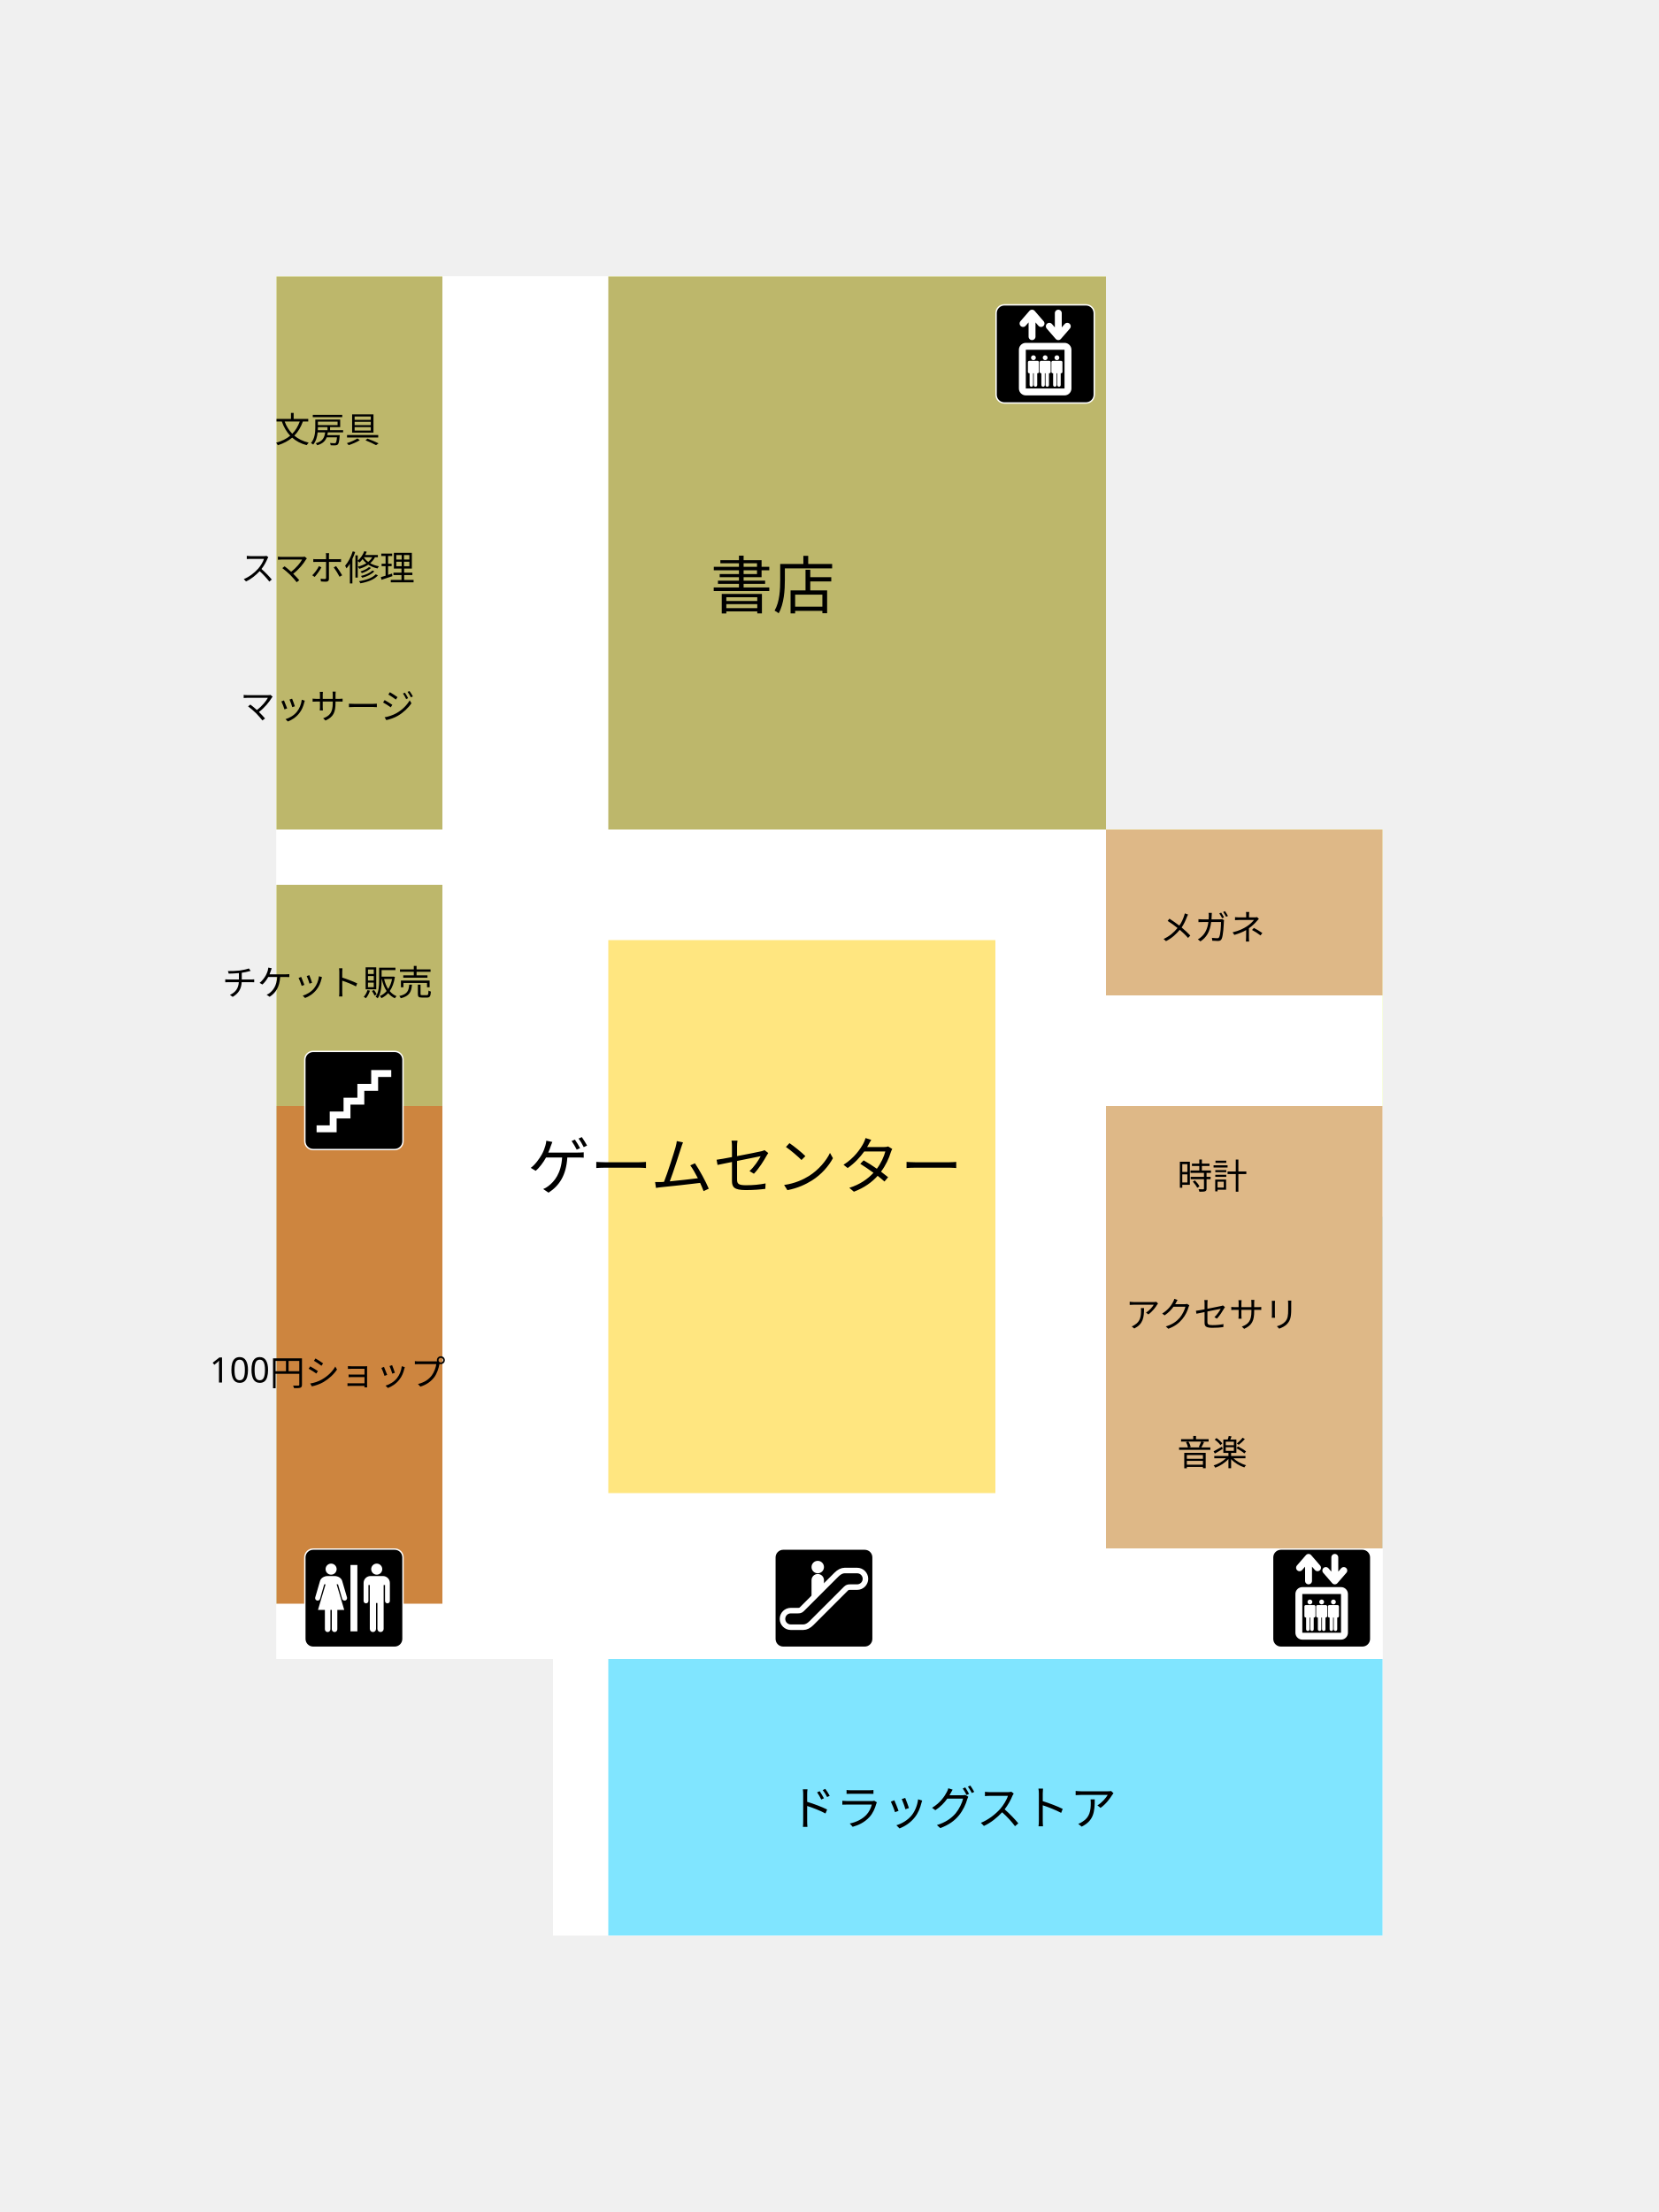
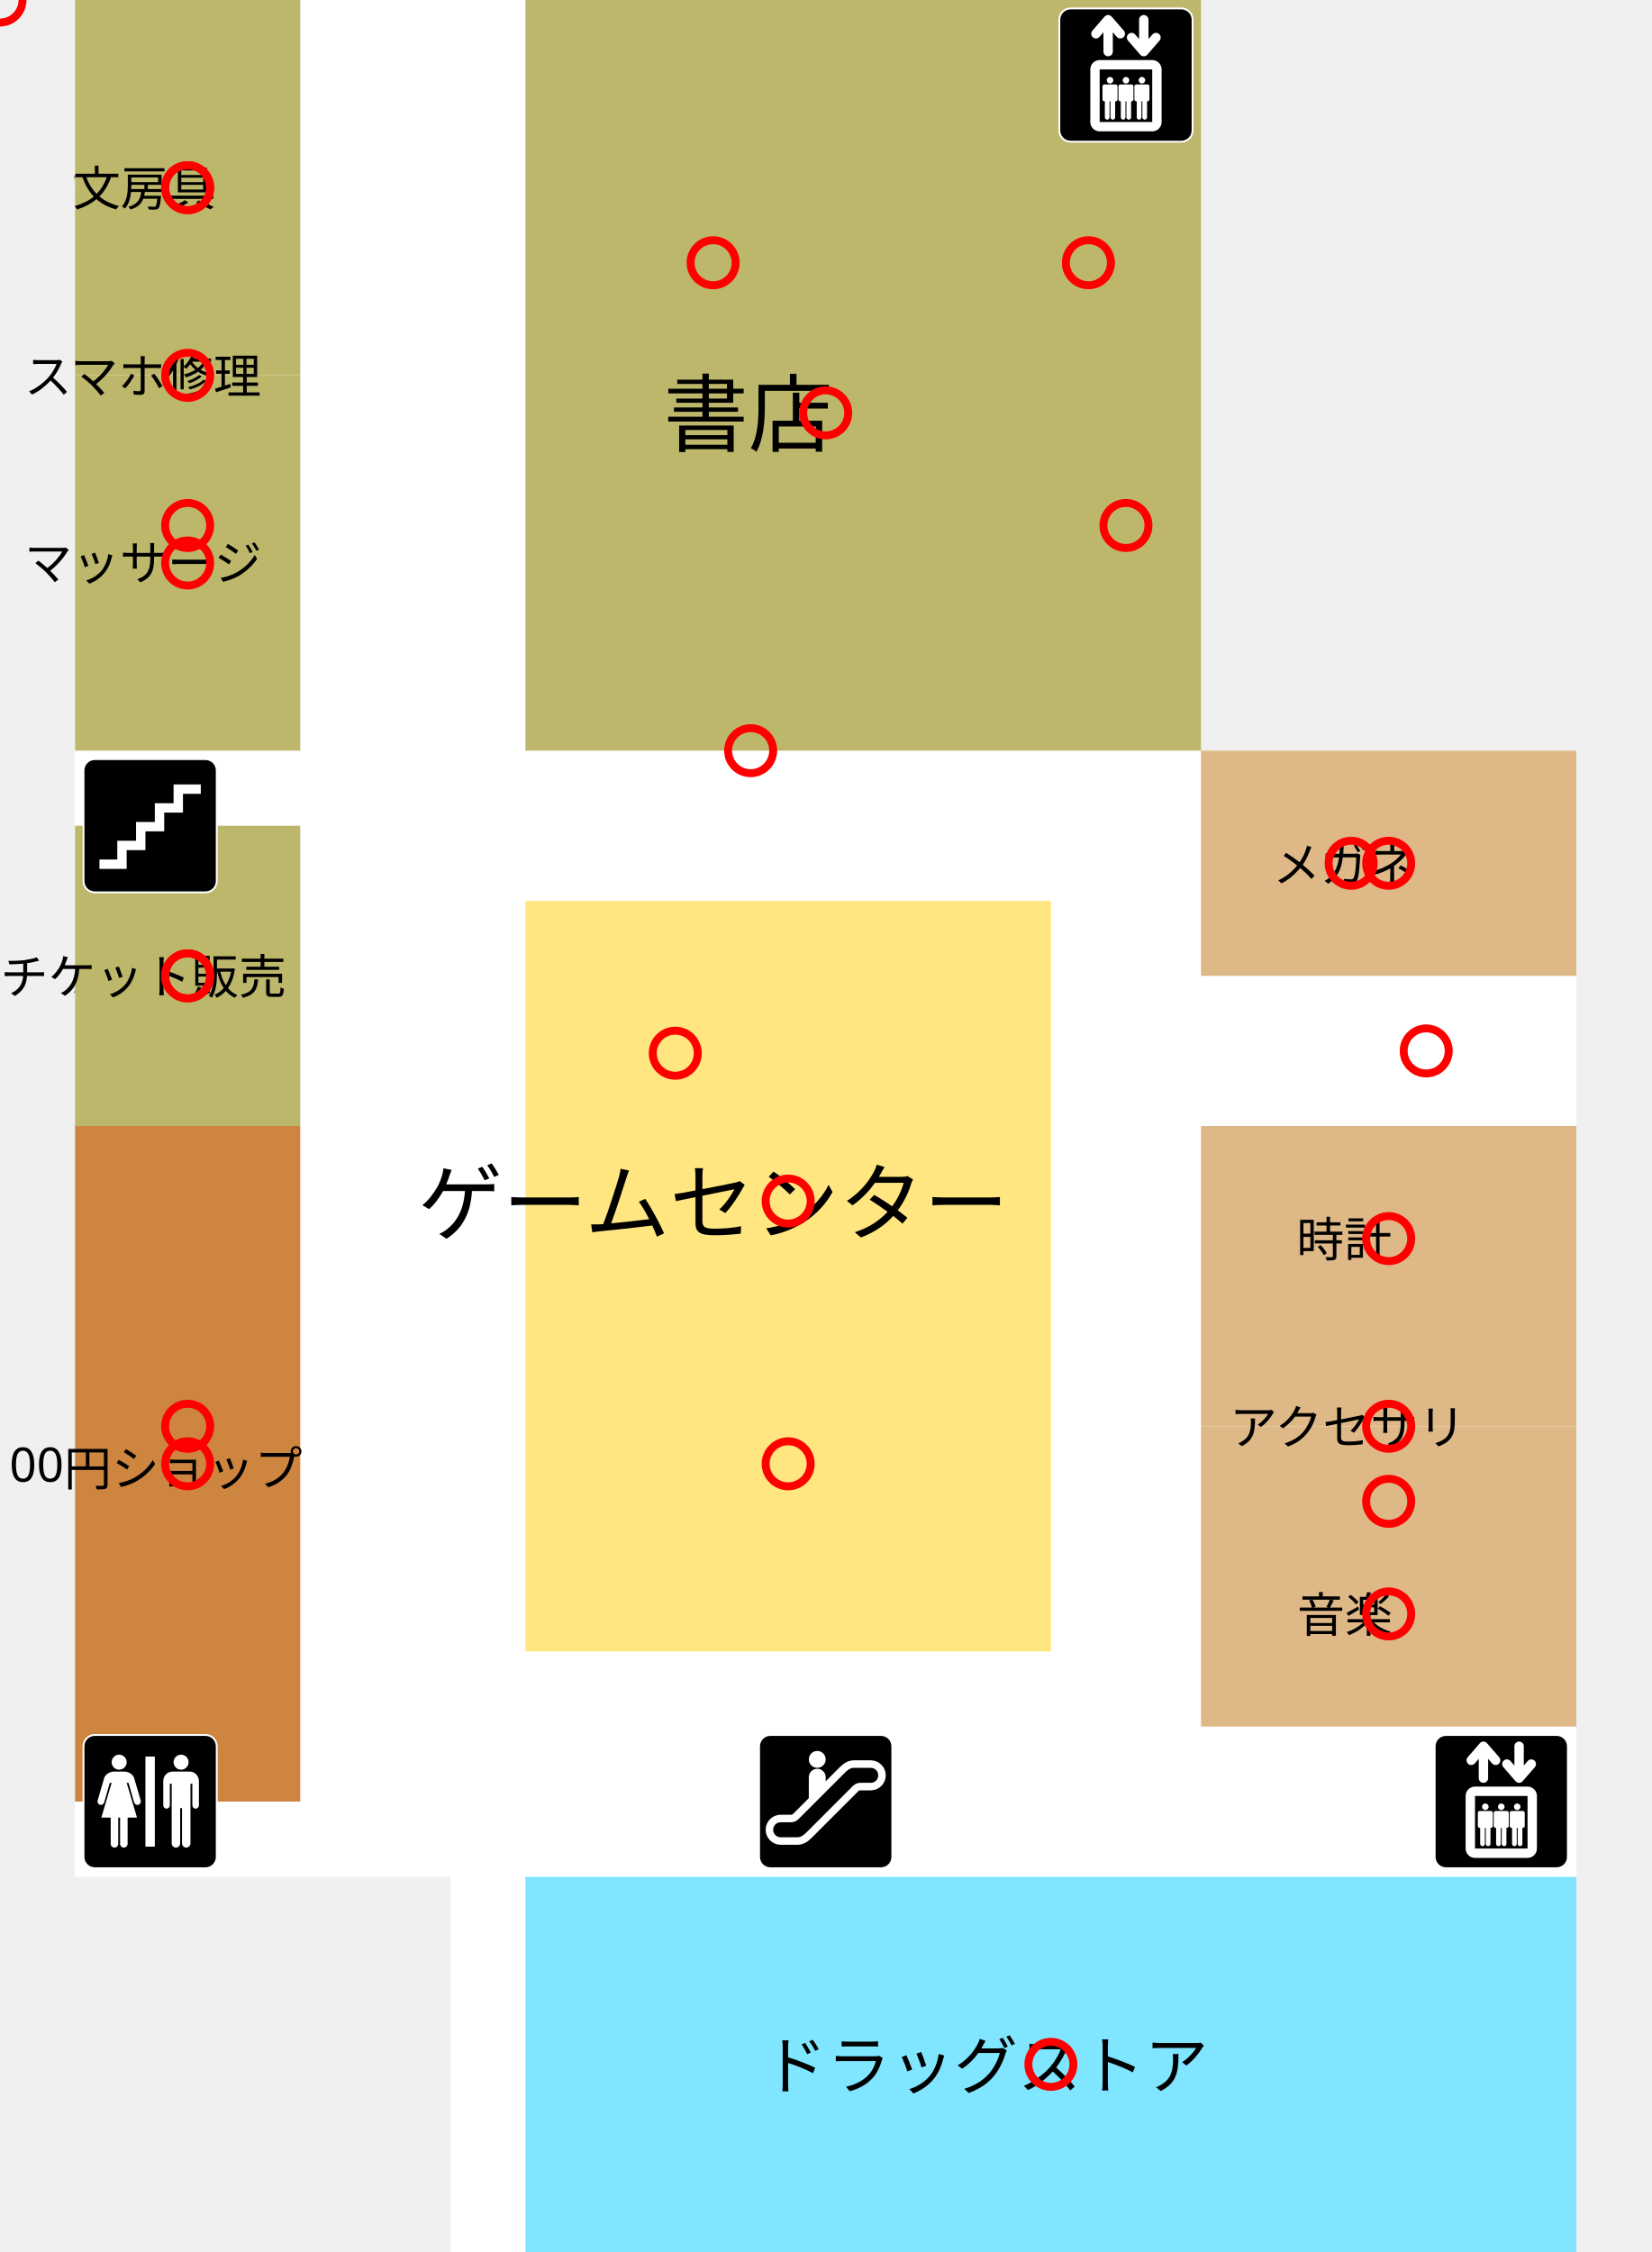
- <svg xmlns="http://www.w3.org/2000/svg" xmlns:xlink="http://www.w3.org/1999/xlink" width="300mm" height="400mm" viewBox="0 0 300 400" version="1.1" id="svg1">
+ <svg xmlns="http://www.w3.org/2000/svg" xmlns:xlink="http://www.w3.org/1999/xlink" width="220mm" height="300mm" viewBox="0 0 220 300" version="1.1" id="svg1">
  <defs id="defs1">
    <symbol id="AigaSymbols.svg:Escalator_Inv">
      <rect x="0.5" y="0.5" width="71" height="71" ry="6" style="stroke:#ffffff" id="rect47" />
      <path d="m 55,28 c -1,0 -2,0 -3,1 L 27,54 c -2,2 -4,3 -6,3 h -9 a 6,6 0 1 1 0,-12 h 5 c 1,0 2,0 3,-1 L 45,19 c 2,-2 4,-3 6,-3 h 9 a 6,6 0 1 1 0,12 z" style="fill:none;stroke:#ffffff;stroke-width:4" id="path48" />
      <path d="m 27,35 9,-9 v -3 a 4.5,4.5 0 0 0 -9,0 z" style="fill:#ffffff;stroke:none" id="path49" />
      <circle cx="31.5" cy="13.5" r="4.5" style="fill:#ffffff;stroke:none" id="circle49" />
    </symbol>
    <symbol id="AigaSymbols.svg:Stairs_Inv">
      <rect x="0.5" y="0.5" width="71" height="71" ry="6" style="stroke:#ffffff" id="rect62" />
      <path d="m 9,56.5 h 12 v -10 h 10 v -10 h 10 v -10 h 10 v -10 h 12" style="fill:none;stroke:#ffffff;stroke-width:5" id="path63" />
    </symbol>
    <symbol id="AigaSymbols.svg:Elevator_Inv">
      <rect x="0.5" y="0.5" width="71" height="71" ry="6" style="stroke:#ffffff" id="rect75" />
      <g style="fill:none;stroke:#ffffff;stroke-width:5;stroke-linecap:round;stroke-linejoin:round" id="g76">
        <path d="M 26.5,23.5 V 6.5 M 20,14 26.5,6.5 33,14" id="path75" />
        <path d="m 45.5,6.5 v 17 M 39,16 45.5,23.5 52,16" id="path76" />
      </g>
      <rect x="17" y="28" width="38" height="38" ry="5" style="fill:#ffffff;stroke:none" id="rect76" />
      <rect x="22" y="33" width="28" height="28" style="stroke:none" id="rect77" />
      <g id="person2" style="fill:#ffffff;stroke:none">
        <circle cx="27.5" cy="38.75" r="1.75" id="circle77" />
        <path d="m 24.5,41 a 1,1 0 0 0 -1,1 v 7 a 1,1 0 0 0 1,1 h 0.25 v 8.5 a 1.25,1.25 0 1 0 2.5,0 V 50 h 0.5 v 8.5 a 1.25,1.25 0 1 0 2.5,0 V 50 h 0.25 a 1,1 0 0 0 1,-1 v -7 a 1,1 0 0 0 -1,-1 z" id="path77" />
      </g>
      <use x="8.5" xlink:href="#person2" id="use77" />
      <use x="17" xlink:href="#person2" id="use78" />
    </symbol>
    <symbol id="AigaSymbols.svg:Toilets_Inv">
      <rect x="0.5" y="0.5" width="71" height="71" ry="6" style="stroke:#ffffff" id="rect83" />
      <g style="fill:#ffffff;stroke:none" id="g85">
        <rect x="33.5" y="12" width="5" height="48" id="rect84" />
        <circle cx="19.5" cy="15" r="4" id="circle84" />
        <path d="m 19,44.5 v 14 a 2,2 0 0 1 -4,0 v -14 H 10 L 15.5,26 h -1 l -3,10.5 A 1.821,1.821 0 0 1 8,35.5 l 3.5,-12 A 5.7,4.6 0 0 1 17,20 h 5 a 5.7,4.6 0 0 1 5.5,3.5 l 3.5,12 a 1.821,1.821 0 0 1 -3.5,1 L 24.5,26 h -1 L 29,44.5 h -5 v 14 a 2,2 0 0 1 -4,0 v -14 z" id="path84" />
        <circle cx="52.5" cy="15" r="4" id="circle85" />
        <path d="m 43,25 v 13 a 1.75,1.75 0 0 0 3.5,0 V 26.5 h 1 v 31.75 a 2.25,2.25 0 0 0 4.5,0 V 39.5 h 1 v 18.75 a 2.25,2.25 0 0 0 4.5,0 V 26.5 h 1 V 38 A 1.75,1.75 0 0 0 62,38 V 25 a 5,5 0 0 0 -5,-5 h -9 a 5,5 0 0 0 -5,5 z" id="path85" />
      </g>
    </symbol>
    <symbol id="AigaSymbols.svg:Information_Inv">
      <rect x="0.5" y="0.5" width="71" height="71" ry="6" style="stroke:#ffffff" id="rect127" />
      <circle cx="36" cy="36" r="24" style="fill:none;stroke:#ffffff;stroke-width:6" id="circle127" />
      <path d="m 27,32 c 0,-5 1,-11 9,-11 4,0 8,3 8,7 0,4 -2,6 -4,7 -2,1 -4,2 -4,5 0,3 0,6 0,6" style="fill:none;stroke:#ffffff;stroke-width:6" id="path127" />
      <rect x="33" y="48" width="6" height="6" style="fill:#ffffff;stroke:none" id="rect128" />
    </symbol>
  </defs>
  <g id="layer1" style="display:inline">
    <g id="g6">
-       <path style="fill:none;stroke-width:0.1" d="m 40,50 h 160 v 100 h 50 l 10,200 H 100 V 300 H 50 Z" id="path11" />
-       <path style="display:inline;fill:#ffffff;stroke-width:0.1" d="m 50,50 h 150 v 100 h 50 V 350 H 100 V 300 H 50 Z" id="path1" />
+       <path style="fill:none;stroke-width:0.1" d="m 0,0 h 160 v 100 h 50 l 10,200 H 60 V 250 H 10 Z" id="path11" />
+       <path style="display:inline;fill:#ffffff;stroke-width:0.1" d="m 10,0 h 150 v 100 h 50 V 300 H 60 V 250 H 10 Z" id="path1" />
    </g>
    <g id="g2">
-       <path style="fill:#e5ff80;stroke-width:0.1" d="M 50,50 H 80 L 80,100 H 50 Z" id="path2" />
-       <path style="fill:#e5ff80;stroke-width:0.1" d="M 50,100 H 80 L 80,150 H 50 Z" id="path3" />
-       <path style="fill:#e5ff80;stroke-width:0.1" d="m 50,160 h 30 v 40 H 50 Z" id="path4" />
-       <path style="fill:#e5ff80;stroke-width:0.1" d="m 110,50 h 90 v 100 h 50 v 50 H 110 Z" id="path5" />
-       <path style="fill:#87de87;stroke-width:0.1" d="M 50,200 H 80 L 80,290 H 50 Z" id="path6" />
-       <path style="fill:#80e5ff;stroke-width:0.1" d="m 110,300 v 50 h 140 v -50 z" id="path7" />
-       <path style="fill:#80e5ff;stroke-width:0.1" d="m 200,250 h 50 v 30 h -50 z" id="path8" />
-       <path style="fill:#80e5ff;stroke-width:0.1" d="m 180,220 v 50 h -70 v -50 z" id="path9" />
-       <path style="fill:#80e5ff;stroke-width:0.1" d="m 200,220 h 50 v 30 h -50 z" id="path10" />
+       <path style="fill:#e5ff80;stroke-width:0.1" d="M 10,0 H 40 V 50 H 10 Z" id="path2" />
+       <path style="fill:#e5ff80;stroke-width:0.1" d="m 10,50 h 30 v 50 H 10 Z" id="path3" />
+       <path style="fill:#e5ff80;stroke-width:0.1" d="m 10,110 h 30 v 40 H 10 Z" id="path4" />
+       <path style="fill:#e5ff80;stroke-width:0.1" d="m 70,0 h 90 v 100 h 50 v 50 H 70 Z" id="path5" />
+       <path style="fill:#87de87;stroke-width:0.1" d="m 10,150 h 30 v 90 H 10 Z" id="path6" />
+       <path style="fill:#80e5ff;stroke-width:0.1" d="m 70,250 v 50 h 140 v -50 z" id="path7" />
+       <path style="fill:#80e5ff;stroke-width:0.1" d="m 160,200 h 50 v 30 h -50 z" id="path8" />
+       <path style="fill:#80e5ff;stroke-width:0.1" d="m 140,170 v 50 H 70 v -50 z" id="path9" />
+       <path style="fill:#80e5ff;stroke-width:0.1" d="m 160,170 h 50 v 30 h -50 z" id="path10" />
    </g>
    <g id="g1" style="display:inline">
-       <use xlink:href="#AigaSymbols.svg:Escalator_Inv" style="fill:#000000;stroke:#000000" id="use1" transform="matrix(0.25,0,0,0.25,140,280)" />
-       <use xlink:href="#AigaSymbols.svg:Stairs_Inv" style="fill:#000000;stroke:#000000" id="use1-6" transform="matrix(0.25,0,0,0.25,55,190)" />
-       <use xlink:href="#AigaSymbols.svg:Toilets_Inv" style="fill:#000000;stroke:#000000" id="use1-5" transform="matrix(0.25,0,0,0.25,55,280)" />
-       <use xlink:href="#AigaSymbols.svg:Elevator_Inv" style="fill:#000000;stroke:#000000" id="use2" transform="matrix(0.25,0,0,0.25,180,55)" />
-       <use xlink:href="#AigaSymbols.svg:Information_Inv" style="fill:#000000;stroke:#000000" id="use1-29" transform="matrix(0.25,0,0,0.25,180,190)" />
-       <use xlink:href="#AigaSymbols.svg:Elevator_Inv" style="display:inline;fill:#000000;stroke:#000000" id="use27" transform="matrix(0.25,0,0,0.25,230,280)" />
-     </g>
-     <g id="g4" transform="translate(1.1444092e-6,5.132242)">
-       <text xml:space="preserve" style="font-size:11.289px;line-height:1.5;font-family:'Ubuntu Sans';-inkscape-font-specification:'Ubuntu Sans';text-align:center;writing-mode:lr-tb;direction:ltr;text-anchor:middle;fill:#000000;stroke:none;stroke-width:10" x="142.23" y="143.605" id="text1">
-         <tspan style="font-size:11.289px;text-align:center;text-anchor:middle;fill:#000000;stroke:none;stroke-width:10" x="142.23" y="143.605" id="tspan2">フードコート</tspan>
-       </text>
-       <text xml:space="preserve" style="font-size:8.467px;line-height:1.5;font-family:'Ubuntu Sans';-inkscape-font-specification:'Ubuntu Sans';text-align:center;writing-mode:lr-tb;direction:ltr;text-anchor:middle;display:inline;fill:#000000;stroke:none;stroke-width:1.058;stroke-linecap:round;stroke-linejoin:round" x="180" y="324.868" id="text14">
-         <tspan id="tspan14" style="font-size:8.467px;stroke-width:1.058" x="180" y="324.868">ドラッグストア</tspan>
-       </text>
-       <text xml:space="preserve" style="font-size:8.467px;line-height:1.5;font-family:'Ubuntu Sans';-inkscape-font-specification:'Ubuntu Sans';text-align:center;writing-mode:lr-tb;direction:ltr;text-anchor:middle;fill:#000000;stroke:none;stroke-width:1.058;stroke-linecap:round;stroke-linejoin:round" x="144.547" y="241.699" id="text15">
-         <tspan id="tspan15" style="stroke-width:1.058" x="144.547" y="241.699">食料品</tspan>
-       </text>
-       <text xml:space="preserve" style="font-size:8.467px;line-height:1.5;font-family:'Ubuntu Sans';-inkscape-font-specification:'Ubuntu Sans';text-align:center;writing-mode:lr-tb;direction:ltr;text-anchor:middle;fill:#000000;stroke:none;stroke-width:1.058;stroke-linecap:round;stroke-linejoin:round" x="225" y="244.868" id="text16">
-         <tspan id="tspan16" style="stroke-width:1.058" x="225" y="244.868">スイーツ</tspan>
-         <tspan style="stroke-width:1.058" x="225" y="258.386" id="tspan17">デザート</tspan>
-       </text>
-       <text xml:space="preserve" style="font-size:6.35px;line-height:1.5;font-family:'Ubuntu Sans';-inkscape-font-specification:'Ubuntu Sans';text-align:center;writing-mode:lr-tb;direction:ltr;text-anchor:middle;fill:#000000;stroke:none;stroke-width:1.058;stroke-linecap:round;stroke-linejoin:round" x="65.002" y="239.865" id="text18">
-         <tspan id="tspan18" style="font-size:6.35px;stroke-width:1.058" x="65.002" y="239.865">カフェ</tspan>
-       </text>
-       <text xml:space="preserve" style="font-size:6.35px;line-height:1.5;font-family:'Ubuntu Sans';-inkscape-font-specification:'Ubuntu Sans';text-align:center;writing-mode:lr-tb;direction:ltr;text-anchor:middle;fill:#000000;stroke:none;stroke-width:1.058;stroke-linecap:round;stroke-linejoin:round" x="65.271" y="71.143" id="text19">
-         <tspan id="tspan19" style="stroke-width:1.058;font-size:6.35px" x="65.271" y="71.143">婦人服</tspan>
-       </text>
-       <text xml:space="preserve" style="font-size:6.35px;line-height:1.5;font-family:'Ubuntu Sans';-inkscape-font-specification:'Ubuntu Sans';text-align:center;writing-mode:lr-tb;direction:ltr;text-anchor:middle;fill:#000000;stroke:none;stroke-width:1.058;stroke-linecap:round;stroke-linejoin:round" x="64.521" y="114.868" id="text20">
-         <tspan id="tspan20" style="stroke-width:1.058;font-size:6.35px" x="64.521" y="114.868">靴</tspan>
-       </text>
-       <text xml:space="preserve" style="font-size:6.35px;line-height:1.5;font-family:'Ubuntu Sans';-inkscape-font-specification:'Ubuntu Sans';text-align:center;writing-mode:lr-tb;direction:ltr;text-anchor:middle;fill:#000000;stroke:none;stroke-width:1.058;stroke-linecap:round;stroke-linejoin:round" x="65.271" y="174.868" id="text21">
-         <tspan id="tspan21" style="stroke-width:1.058;font-size:6.35px" x="65.271" y="174.868">紳士服</tspan>
-       </text>
-       <text xml:space="preserve" style="font-size:6.35px;line-height:1.5;font-family:'Ubuntu Sans';-inkscape-font-specification:'Ubuntu Sans';text-align:center;writing-mode:lr-tb;direction:ltr;text-anchor:middle;fill:#000000;stroke:none;stroke-width:1.058;stroke-linecap:round;stroke-linejoin:round" x="135.57" y="81.302" id="text22">
-         <tspan id="tspan22" style="stroke-width:1.058;font-size:6.35px" x="135.57" y="81.302">ラーメン</tspan>
-       </text>
-       <text xml:space="preserve" style="font-size:6.35px;line-height:1.5;font-family:'Ubuntu Sans';-inkscape-font-specification:'Ubuntu Sans';text-align:center;writing-mode:lr-tb;direction:ltr;text-anchor:middle;fill:#000000;stroke:none;stroke-width:1.058;stroke-linecap:round;stroke-linejoin:round" x="183.06" y="80.896" id="text23">
-         <tspan id="tspan23" style="stroke-width:1.058;font-size:6.35px" x="183.06" y="80.896">寿司</tspan>
-       </text>
-       <text xml:space="preserve" style="font-size:6.35px;line-height:1.5;font-family:'Ubuntu Sans';-inkscape-font-specification:'Ubuntu Sans';text-align:center;writing-mode:lr-tb;direction:ltr;text-anchor:middle;fill:#000000;stroke:none;stroke-width:1.058;stroke-linecap:round;stroke-linejoin:round" x="190" y="114.868" id="text24">
-         <tspan id="tspan24" style="stroke-width:1.058;font-size:6.35px" x="190" y="114.868">パスタ</tspan>
-       </text>
-       <text xml:space="preserve" style="font-size:6.35px;line-height:1.5;font-family:'Ubuntu Sans';-inkscape-font-specification:'Ubuntu Sans';text-align:center;writing-mode:lr-tb;direction:ltr;text-anchor:middle;fill:#000000;stroke:none;stroke-width:1.058;stroke-linecap:round;stroke-linejoin:round" x="230" y="184.868" id="text25">
-         <tspan id="tspan25" style="stroke-width:1.058;font-size:6.35px" x="230" y="184.868">クレープ</tspan>
-       </text>
-       <text xml:space="preserve" style="font-size:6.35px;line-height:1.5;font-family:'Ubuntu Sans';-inkscape-font-specification:'Ubuntu Sans';text-align:center;writing-mode:lr-tb;direction:ltr;text-anchor:middle;fill:#000000;stroke:none;stroke-width:1.058;stroke-linecap:round;stroke-linejoin:round" x="130" y="187.681" id="text26">
-         <tspan id="tspan26" style="stroke-width:1.058;font-size:6.35px" x="130" y="187.681">パン</tspan>
-       </text>
-       <text xml:space="preserve" style="font-size:6.35px;line-height:1.5;font-family:'Ubuntu Sans';-inkscape-font-specification:'Ubuntu Sans';text-align:center;writing-mode:lr-tb;direction:ltr;text-anchor:middle;fill:#000000;stroke:none;stroke-width:1.058;stroke-linecap:round;stroke-linejoin:round" x="220" y="158.119" id="text27">
-         <tspan id="tspan27" style="stroke-width:1.058;font-size:6.35px" x="220" y="158.119">ハンバーガー</tspan>
+       <use xlink:href="#AigaSymbols.svg:Escalator_Inv" style="fill:#000000;stroke:#000000" id="use1" transform="matrix(0.25,0,0,0.25,101,231)" />
+       <use xlink:href="#AigaSymbols.svg:Stairs_Inv" style="fill:#000000;stroke:#000000" id="use1-6" transform="matrix(0.25,0,0,0.25,11,101)" />
+       <use xlink:href="#AigaSymbols.svg:Toilets_Inv" style="fill:#000000;stroke:#000000" id="use1-5" transform="matrix(0.25,0,0,0.25,11,231)" />
+       <use xlink:href="#AigaSymbols.svg:Elevator_Inv" style="fill:#000000;stroke:#000000" id="use2" transform="matrix(0.25,0,0,0.25,141,1)" />
+       <use xlink:href="#AigaSymbols.svg:Information_Inv" style="fill:#000000;stroke:#000000" id="use1-29" transform="matrix(0.25,0,0,0.25,141,141)" />
+       <use xlink:href="#AigaSymbols.svg:Elevator_Inv" style="display:inline;fill:#000000;stroke:#000000" id="use27" transform="matrix(0.25,0,0,0.25,191,231)" />
+     </g>
+     <g id="g4">
+       <text xml:space="preserve" style="font-size:11.289px;line-height:1.5;font-family:'Ubuntu Sans';-inkscape-font-specification:'Ubuntu Sans';text-align:center;writing-mode:lr-tb;direction:ltr;text-anchor:middle;fill:#000000;stroke:none;stroke-width:10" x="100.045" y="104.126" id="text1">
+         <tspan style="font-size:11.289px;text-align:center;text-anchor:middle;fill:#000000;stroke:none;stroke-width:10" x="100.045" y="104.126" id="tspan2">フードコート</tspan>
+       </text>
+       <text xml:space="preserve" style="font-size:8.467px;line-height:1.5;font-family:'Ubuntu Sans';-inkscape-font-specification:'Ubuntu Sans';text-align:center;writing-mode:lr-tb;direction:ltr;text-anchor:middle;display:inline;fill:#000000;stroke:none;stroke-width:1.058;stroke-linecap:round;stroke-linejoin:round" x="139.035" y="278.238" id="text14">
+         <tspan id="tspan14" style="font-size:8.467px;stroke-width:1.058" x="139.035" y="278.238">ドラッグストア</tspan>
+       </text>
+       <text xml:space="preserve" style="font-size:8.467px;line-height:1.5;font-family:'Ubuntu Sans';-inkscape-font-specification:'Ubuntu Sans';text-align:center;writing-mode:lr-tb;direction:ltr;text-anchor:middle;fill:#000000;stroke:none;stroke-width:1.058;stroke-linecap:round;stroke-linejoin:round" x="105.165" y="198.222" id="text15">
+         <tspan id="tspan15" style="stroke-width:1.058" x="105.165" y="198.222">食料品</tspan>
+       </text>
+       <text xml:space="preserve" style="font-size:8.467px;line-height:1.5;font-family:'Ubuntu Sans';-inkscape-font-specification:'Ubuntu Sans';text-align:center;writing-mode:lr-tb;direction:ltr;text-anchor:middle;fill:#000000;stroke:none;stroke-width:1.058;stroke-linecap:round;stroke-linejoin:round" x="185.106" y="196.285" id="text16">
+         <tspan id="tspan16" style="stroke-width:1.058" x="185.106" y="196.285">スイーツ</tspan>
+         <tspan style="stroke-width:1.058" x="185.106" y="209.803" id="tspan17">デザート</tspan>
+       </text>
+       <text xml:space="preserve" style="font-size:6.35px;line-height:1.5;font-family:'Ubuntu Sans';-inkscape-font-specification:'Ubuntu Sans';text-align:center;writing-mode:lr-tb;direction:ltr;text-anchor:middle;fill:#000000;stroke:none;stroke-width:1.058;stroke-linecap:round;stroke-linejoin:round" x="25.14" y="192.413" id="text18">
+         <tspan id="tspan18" style="font-size:6.35px;stroke-width:1.058" x="25.14" y="192.413">カフェ</tspan>
+       </text>
+       <text xml:space="preserve" style="font-size:6.35px;line-height:1.5;font-family:'Ubuntu Sans';-inkscape-font-specification:'Ubuntu Sans';text-align:center;writing-mode:lr-tb;direction:ltr;text-anchor:middle;fill:#000000;stroke:none;stroke-width:1.058;stroke-linecap:round;stroke-linejoin:round" x="24.968" y="27.41" id="text19">
+         <tspan id="tspan19" style="font-size:6.35px;stroke-width:1.058" x="24.968" y="27.41">婦人服</tspan>
+       </text>
+       <text xml:space="preserve" style="font-size:6.35px;line-height:1.5;font-family:'Ubuntu Sans';-inkscape-font-specification:'Ubuntu Sans';text-align:center;writing-mode:lr-tb;direction:ltr;text-anchor:middle;fill:#000000;stroke:none;stroke-width:1.058;stroke-linecap:round;stroke-linejoin:round" x="24.962" y="72.407" id="text20">
+         <tspan id="tspan20" style="font-size:6.35px;stroke-width:1.058" x="24.962" y="72.407">靴</tspan>
+       </text>
+       <text xml:space="preserve" style="font-size:6.35px;line-height:1.5;font-family:'Ubuntu Sans';-inkscape-font-specification:'Ubuntu Sans';text-align:center;writing-mode:lr-tb;direction:ltr;text-anchor:middle;fill:#000000;stroke:none;stroke-width:1.058;stroke-linecap:round;stroke-linejoin:round" x="25.016" y="132.407" id="text21">
+         <tspan id="tspan21" style="font-size:6.35px;stroke-width:1.058" x="25.016" y="132.407">紳士服</tspan>
+       </text>
+       <text xml:space="preserve" style="font-size:6.35px;line-height:1.5;font-family:'Ubuntu Sans';-inkscape-font-specification:'Ubuntu Sans';text-align:center;writing-mode:lr-tb;direction:ltr;text-anchor:middle;fill:#000000;stroke:none;stroke-width:1.058;stroke-linecap:round;stroke-linejoin:round" x="94.797" y="37.283" id="text22">
+         <tspan id="tspan22" style="font-size:6.35px;stroke-width:1.058" x="94.797" y="37.283">ラーメン</tspan>
+       </text>
+       <text xml:space="preserve" style="font-size:6.35px;line-height:1.5;font-family:'Ubuntu Sans';-inkscape-font-specification:'Ubuntu Sans';text-align:center;writing-mode:lr-tb;direction:ltr;text-anchor:middle;fill:#000000;stroke:none;stroke-width:1.058;stroke-linecap:round;stroke-linejoin:round" x="145.219" y="37.429" id="text23">
+         <tspan id="tspan23" style="font-size:6.35px;stroke-width:1.058" x="145.219" y="37.429">寿司</tspan>
+       </text>
+       <text xml:space="preserve" style="font-size:6.35px;line-height:1.5;font-family:'Ubuntu Sans';-inkscape-font-specification:'Ubuntu Sans';text-align:center;writing-mode:lr-tb;direction:ltr;text-anchor:middle;fill:#000000;stroke:none;stroke-width:1.058;stroke-linecap:round;stroke-linejoin:round" x="150.2" y="72.445" id="text24">
+         <tspan id="tspan24" style="font-size:6.35px;stroke-width:1.058" x="150.2" y="72.445">パスタ</tspan>
+       </text>
+       <text xml:space="preserve" style="font-size:6.35px;line-height:1.5;font-family:'Ubuntu Sans';-inkscape-font-specification:'Ubuntu Sans';text-align:center;writing-mode:lr-tb;direction:ltr;text-anchor:middle;fill:#000000;stroke:none;stroke-width:1.058;stroke-linecap:round;stroke-linejoin:round" x="189.736" y="142.499" id="text25">
+         <tspan id="tspan25" style="font-size:6.35px;stroke-width:1.058" x="189.736" y="142.499">クレープ</tspan>
+       </text>
+       <text xml:space="preserve" style="font-size:6.35px;line-height:1.5;font-family:'Ubuntu Sans';-inkscape-font-specification:'Ubuntu Sans';text-align:center;writing-mode:lr-tb;direction:ltr;text-anchor:middle;fill:#000000;stroke:none;stroke-width:1.058;stroke-linecap:round;stroke-linejoin:round" x="130" y="187.681" id="text26" transform="translate(-40,-44.8678)">
+         <tspan id="tspan26" style="font-size:6.35px;stroke-width:1.058" x="130" y="187.681">パン</tspan>
+       </text>
+       <text xml:space="preserve" style="font-size:6.35px;line-height:1.5;font-family:'Ubuntu Sans';-inkscape-font-specification:'Ubuntu Sans';text-align:center;writing-mode:lr-tb;direction:ltr;text-anchor:middle;fill:#000000;stroke:none;stroke-width:1.058;stroke-linecap:round;stroke-linejoin:round" x="180.089" y="117.496" id="text27">
+         <tspan id="tspan27" style="font-size:6.35px;stroke-width:1.058" x="180.089" y="117.496">ハンバーガー</tspan>
      </text>
    </g>
  </g>
-   <g id="layer2" style="display:inline">
+   <g id="layer2" style="display:inline;opacity:1" transform="translate(-40,-50)">
    <g id="g7" style="display:inline">
      <path style="display:inline;fill:none;stroke-width:0.1" d="m 40,50 h 160 v 100 h 50 l 10,200 H 100 V 300 H 50 Z" id="path12" />
      <path style="display:inline;fill:#ffffff;stroke-width:0.1" d="m 50,50 h 150 v 100 h 50 V 300 H 50 Z" id="path1-5" />
    </g>
    <g id="g2-6">
      <path style="fill:#bdb76b;stroke-width:0.1" d="M 50,50 H 80 L 80,100 H 50 Z" id="path2-2" />
      <path style="fill:#bdb76b;stroke-width:0.1" d="m 50,100 h 30 v 50 H 50 Z" id="path3-9" />
      <path style="fill:#bdb76b;stroke-width:0.1" d="m 50,160 h 30 v 40 H 50 Z" id="path4-1" />
      <path style="fill:#bdb76b;stroke-width:0.1" d="m 110,50 h 90 v 100 h -90 z" id="path5-2" />
      <path style="fill:#cd853f;stroke-width:0.1" d="M 50,200 H 80 L 80,290 H 50 Z" id="path6-7" />
      <path style="fill:#deb887;stroke-width:0.1" d="m 200,240 h 50 v 40 h -50 z" id="path8-0" />
      <path style="fill:#ffe680;stroke-width:0.1" d="M 180,170 V 270 H 110 V 170 Z" id="path9-9" />
      <path style="fill:#deb887;stroke-width:0.1" d="m 200,200 h 50 v 40 h -50 z" id="path10-3" />
      <path style="fill:#deb887;stroke-width:0.1" d="m 200,150 h 50 v 30 h -50 z" id="path7-6" />
    </g>
    <g id="g3" style="display:inline">
-       <use xlink:href="#AigaSymbols.svg:Escalator_Inv" style="fill:#000000;stroke:#000000" id="use1-0" transform="matrix(0.25,0,0,0.25,140,280)" />
-       <use xlink:href="#AigaSymbols.svg:Stairs_Inv" style="fill:#000000;stroke:#000000" id="use1-6-6" transform="matrix(0.25,0,0,0.25,55,190)" />
-       <use xlink:href="#AigaSymbols.svg:Toilets_Inv" style="fill:#000000;stroke:#000000" id="use1-5-6" transform="matrix(0.25,0,0,0.25,55,280)" />
-       <use xlink:href="#AigaSymbols.svg:Elevator_Inv" style="fill:#000000;stroke:#000000" id="use1-2" transform="matrix(0.25,0,0,0.25,230,280)" />
-       <use xlink:href="#AigaSymbols.svg:Elevator_Inv" style="fill:#000000;stroke:#000000" id="use5" transform="matrix(0.25,0,0,0.25,180,55)" />
+       <use xlink:href="#AigaSymbols.svg:Escalator_Inv" style="fill:#000000;stroke:#000000" id="use1-0" transform="matrix(0.25,0,0,0.25,141,281)" />
+       <use xlink:href="#AigaSymbols.svg:Stairs_Inv" style="fill:#000000;stroke:#000000" id="use1-6-6" transform="matrix(0.25,0,0,0.25,51,151)" />
+       <use xlink:href="#AigaSymbols.svg:Toilets_Inv" style="fill:#000000;stroke:#000000" id="use1-5-6" transform="matrix(0.25,0,0,0.25,51,281)" />
+       <use xlink:href="#AigaSymbols.svg:Elevator_Inv" style="fill:#000000;stroke:#000000" id="use1-2" transform="matrix(0.25,0,0,0.25,231,281)" />
+       <use xlink:href="#AigaSymbols.svg:Elevator_Inv" style="fill:#000000;stroke:#000000" id="use5" transform="matrix(0.25,0,0,0.25,181,51)" />
    </g>
    <g id="g5" style="display:inline">
-       <text xml:space="preserve" style="font-size:6.35px;line-height:1.5;font-family:'Ubuntu Sans';-inkscape-font-specification:'Ubuntu Sans';text-align:center;writing-mode:lr-tb;direction:ltr;text-anchor:middle;display:inline;fill:#bdb76b;stroke:#ff0000;stroke-width:1.058;stroke-linecap:round;stroke-linejoin:round" x="65" y="250" id="text3">
-         <tspan id="tspan3" style="font-size:6.35px;fill:#000000;stroke:none;stroke-width:1.058" x="65" y="250">100円ショップ</tspan>
-       </text>
-       <text xml:space="preserve" style="font-size:6.35px;line-height:1.5;font-family:'Ubuntu Sans';-inkscape-font-specification:'Ubuntu Sans';text-align:center;writing-mode:lr-tb;direction:ltr;text-anchor:middle;display:inline;fill:#000000;stroke:none;stroke-width:1.058;stroke-linecap:round;stroke-linejoin:round" x="63.521" y="80" id="text6">
-         <tspan id="tspan6" style="stroke-width:1.058" x="65" y="80">文房具</tspan>
-       </text>
-       <text xml:space="preserve" style="font-size:6.35px;line-height:1.5;font-family:'Ubuntu Sans';-inkscape-font-specification:'Ubuntu Sans';text-align:center;writing-mode:lr-tb;direction:ltr;text-anchor:middle;display:inline;fill:#000000;stroke:none;stroke-width:1.058;stroke-linecap:round;stroke-linejoin:round" x="65" y="130" id="text7">
-         <tspan id="tspan7" style="stroke-width:1.058" x="65" y="130">マッサージ</tspan>
-       </text>
-       <text xml:space="preserve" style="font-size:6.35px;line-height:1.5;font-family:'Ubuntu Sans';-inkscape-font-specification:'Ubuntu Sans';text-align:center;writing-mode:lr-tb;direction:ltr;text-anchor:middle;display:inline;fill:#000000;stroke:none;stroke-width:1.058;stroke-linecap:round;stroke-linejoin:round" x="65" y="180" id="text8">
-         <tspan id="tspan8" style="stroke-width:1.058" x="65" y="180">チケット販売</tspan>
-       </text>
-       <text xml:space="preserve" style="font-size:11.289px;line-height:1.5;font-family:'Ubuntu Sans';-inkscape-font-specification:'Ubuntu Sans';text-align:center;writing-mode:lr-tb;direction:ltr;text-anchor:middle;display:inline;fill:#000000;stroke:none;stroke-width:10" x="150" y="110" id="text4">
-         <tspan id="tspan4" style="stroke-width:10" x="150" y="110">書店</tspan>
-       </text>
-       <text xml:space="preserve" style="font-size:11.289px;line-height:1.5;font-family:'Ubuntu Sans';-inkscape-font-specification:'Ubuntu Sans';text-align:center;writing-mode:lr-tb;direction:ltr;text-anchor:middle;display:inline;fill:#ffaaaa;stroke:none;stroke-width:10" x="145" y="215" id="text5">
-         <tspan id="tspan5" style="fill:#000000;stroke-width:10" x="145" y="215">ゲームセンター</tspan>
-       </text>
-       <text xml:space="preserve" style="font-size:6.35px;line-height:1.5;font-family:'Ubuntu Sans';-inkscape-font-specification:'Ubuntu Sans';text-align:center;writing-mode:lr-tb;direction:ltr;text-anchor:middle;display:inline;fill:#000000;stroke:none;stroke-width:1.058;stroke-linecap:round;stroke-linejoin:round" x="65" y="105" id="text9">
-         <tspan id="tspan9" style="stroke-width:1.058" x="65" y="105">スマホ修理</tspan>
-       </text>
-       <text xml:space="preserve" style="font-size:6.35px;line-height:1.5;font-family:'Ubuntu Sans';-inkscape-font-specification:'Ubuntu Sans';text-align:center;writing-mode:lr-tb;direction:ltr;text-anchor:middle;display:inline;fill:#000000;stroke:none;stroke-width:1.058;stroke-linecap:round;stroke-linejoin:round" x="225" y="170" id="text10">
-         <tspan id="tspan10" style="stroke-width:1.058" x="225" y="170">メガネ</tspan>
-       </text>
-       <text xml:space="preserve" style="font-size:6.35px;line-height:1.5;font-family:'Ubuntu Sans';-inkscape-font-specification:'Ubuntu Sans';text-align:center;writing-mode:lr-tb;direction:ltr;text-anchor:middle;display:inline;fill:#000000;stroke:none;stroke-width:1.058;stroke-linecap:round;stroke-linejoin:round" x="225" y="215" id="text11">
-         <tspan id="tspan11" style="stroke-width:1.058" x="225" y="215">時計</tspan>
-       </text>
-       <text xml:space="preserve" style="font-size:6.35px;line-height:1.5;font-family:'Ubuntu Sans';-inkscape-font-specification:'Ubuntu Sans';text-align:center;writing-mode:lr-tb;direction:ltr;text-anchor:middle;display:inline;fill:#000000;stroke:none;stroke-width:1.058;stroke-linecap:round;stroke-linejoin:round" x="225" y="240" id="text12">
-         <tspan id="tspan12" style="stroke-width:1.058" x="225" y="240">アクセサリ</tspan>
-       </text>
-       <text xml:space="preserve" style="font-size:6.35px;line-height:1.5;font-family:'Ubuntu Sans';-inkscape-font-specification:'Ubuntu Sans';text-align:center;writing-mode:lr-tb;direction:ltr;text-anchor:middle;display:inline;fill:#000000;stroke:none;stroke-width:1.058;stroke-linecap:round;stroke-linejoin:round" x="225" y="265" id="text13">
-         <tspan id="tspan13" style="stroke-width:1.058" x="225" y="265">音楽</tspan>
-       </text>
+       <text xml:space="preserve" style="font-size:6.35px;line-height:1.5;font-family:'Ubuntu Sans';-inkscape-font-specification:'Ubuntu Sans';text-align:center;writing-mode:lr-tb;direction:ltr;text-anchor:middle;display:inline;fill:#bdb76b;stroke:#ff0000;stroke-width:1.058;stroke-linecap:round;stroke-linejoin:round" x="64.724" y="247.381" id="text3">
+         <tspan id="tspan3" style="font-size:6.35px;fill:#000000;stroke:none;stroke-width:1.058" x="64.724" y="247.381">100円ショップ</tspan>
+       </text>
+       <text xml:space="preserve" style="font-size:6.35px;line-height:1.5;font-family:'Ubuntu Sans';-inkscape-font-specification:'Ubuntu Sans';text-align:center;writing-mode:lr-tb;direction:ltr;text-anchor:middle;display:inline;fill:#000000;stroke:none;stroke-width:1.058;stroke-linecap:round;stroke-linejoin:round" x="65.019" y="77.394" id="text6">
+         <tspan id="tspan6" style="stroke-width:1.058" x="65.019" y="77.394">文房具</tspan>
+       </text>
+       <text xml:space="preserve" style="font-size:6.35px;line-height:1.5;font-family:'Ubuntu Sans';-inkscape-font-specification:'Ubuntu Sans';text-align:center;writing-mode:lr-tb;direction:ltr;text-anchor:middle;display:inline;fill:#000000;stroke:none;stroke-width:1.058;stroke-linecap:round;stroke-linejoin:round" x="64.854" y="127.283" id="text7">
+         <tspan id="tspan7" style="stroke-width:1.058" x="64.854" y="127.283">マッサージ</tspan>
+       </text>
+       <text xml:space="preserve" style="font-size:6.35px;line-height:1.5;font-family:'Ubuntu Sans';-inkscape-font-specification:'Ubuntu Sans';text-align:center;writing-mode:lr-tb;direction:ltr;text-anchor:middle;display:inline;fill:#000000;stroke:none;stroke-width:1.058;stroke-linecap:round;stroke-linejoin:round" x="64.895" y="182.403" id="text8">
+         <tspan id="tspan8" style="stroke-width:1.058" x="64.895" y="182.403">チケット販売</tspan>
+       </text>
+       <text xml:space="preserve" style="font-size:11.289px;line-height:1.5;font-family:'Ubuntu Sans';-inkscape-font-specification:'Ubuntu Sans';text-align:center;writing-mode:lr-tb;direction:ltr;text-anchor:middle;display:inline;fill:#000000;stroke:none;stroke-width:10" x="149.96" y="109.284" id="text4">
+         <tspan id="tspan4" style="stroke-width:10" x="149.96" y="109.284">書店</tspan>
+       </text>
+       <text xml:space="preserve" style="font-size:11.289px;line-height:1.5;font-family:'Ubuntu Sans';-inkscape-font-specification:'Ubuntu Sans';text-align:center;writing-mode:lr-tb;direction:ltr;text-anchor:middle;display:inline;fill:#ffaaaa;stroke:none;stroke-width:10" x="145.288" y="214.352" id="text5">
+         <tspan id="tspan5" style="fill:#000000;stroke-width:10" x="145.288" y="214.352">ゲームセンター</tspan>
+       </text>
+       <text xml:space="preserve" style="font-size:6.35px;line-height:1.5;font-family:'Ubuntu Sans';-inkscape-font-specification:'Ubuntu Sans';text-align:center;writing-mode:lr-tb;direction:ltr;text-anchor:middle;display:inline;fill:#000000;stroke:none;stroke-width:1.058;stroke-linecap:round;stroke-linejoin:round" x="64.787" y="102.416" id="text9">
+         <tspan id="tspan9" style="stroke-width:1.058" x="64.787" y="102.416">スマホ修理</tspan>
+       </text>
+       <text xml:space="preserve" style="font-size:6.35px;line-height:1.5;font-family:'Ubuntu Sans';-inkscape-font-specification:'Ubuntu Sans';text-align:center;writing-mode:lr-tb;direction:ltr;text-anchor:middle;display:inline;fill:#000000;stroke:none;stroke-width:1.058;stroke-linecap:round;stroke-linejoin:round" x="224.873" y="167.483" id="text10">
+         <tspan id="tspan10" style="stroke-width:1.058" x="224.873" y="167.483">メガネ</tspan>
+       </text>
+       <text xml:space="preserve" style="font-size:6.35px;line-height:1.5;font-family:'Ubuntu Sans';-inkscape-font-specification:'Ubuntu Sans';text-align:center;writing-mode:lr-tb;direction:ltr;text-anchor:middle;display:inline;fill:#000000;stroke:none;stroke-width:1.058;stroke-linecap:round;stroke-linejoin:round" x="224.851" y="217.416" id="text11">
+         <tspan id="tspan11" style="stroke-width:1.058" x="224.851" y="217.416">時計</tspan>
+       </text>
+       <text xml:space="preserve" style="font-size:6.35px;line-height:1.5;font-family:'Ubuntu Sans';-inkscape-font-specification:'Ubuntu Sans';text-align:center;writing-mode:lr-tb;direction:ltr;text-anchor:middle;display:inline;fill:#000000;stroke:none;stroke-width:1.058;stroke-linecap:round;stroke-linejoin:round" x="225.317" y="242.416" id="text12">
+         <tspan id="tspan12" style="stroke-width:1.058" x="225.317" y="242.416">アクセサリ</tspan>
+       </text>
+       <text xml:space="preserve" style="font-size:6.35px;line-height:1.5;font-family:'Ubuntu Sans';-inkscape-font-specification:'Ubuntu Sans';text-align:center;writing-mode:lr-tb;direction:ltr;text-anchor:middle;display:inline;fill:#000000;stroke:none;stroke-width:1.058;stroke-linecap:round;stroke-linejoin:round" x="224.94" y="267.413" id="text13">
+         <tspan id="tspan13" style="stroke-width:1.058" x="224.94" y="267.413">音楽</tspan>
+       </text>
+     </g>
+   </g>
+   <g id="layer3" style="display:inline">
+     <circle style="display:inline;fill:none;stroke:#ff0000;stroke-width:1.058;stroke-linecap:round;stroke-linejoin:round;stroke-dasharray:none" id="path13" cx="0" cy="0" r="3" />
+     <g id="g13" style="display:inline">
+       <use x="0" y="0" xlink:href="#path13" id="use13-8" transform="translate(95,35)" style="display:inline" />
+       <use x="0" y="0" xlink:href="#path13" id="use13-0" transform="translate(145,35)" style="display:inline" />
+       <use x="0" y="0" xlink:href="#path13" id="use13-7" transform="translate(150,70)" style="display:inline" />
+       <use x="0" y="0" xlink:href="#path13" id="use8" transform="translate(180,115)" style="display:inline" />
+       <use x="0" y="0" xlink:href="#path13" id="use13" transform="translate(190,140)" />
+       <use x="0" y="0" xlink:href="#path13" id="use13-22" transform="translate(89.95872,140.3017)" style="display:inline" />
+       <use x="0" y="0" xlink:href="#path13" id="use13-2" transform="translate(100,100)" />
+       <use x="0" y="0" xlink:href="#path13" id="use13-6" transform="translate(185,200)" />
+       <use x="0" y="0" xlink:href="#path13" id="use13-1" transform="translate(105,195)" />
+       <use x="0" y="0" xlink:href="#path13" id="use13-4" transform="translate(140,275)" />
+       <use x="0" y="0" xlink:href="#path13" id="use13-10" transform="translate(25,190)" />
+       <use x="0" y="0" xlink:href="#path13" id="use13-61" transform="translate(25,130)" />
+       <use x="0" y="0" xlink:href="#path13" id="use13-65" transform="translate(25,70)" />
+       <use x="0" y="0" xlink:href="#path13" id="use13-45" transform="translate(25,25)" />
+     </g>
+     <g id="g14" style="display:inline">
+       <use x="0" y="0" xlink:href="#path13" id="use13-44" transform="translate(110,55)" />
+       <use x="0" y="0" xlink:href="#path13" id="use13-68" transform="translate(185,115)" />
+       <use x="0" y="0" xlink:href="#path13" id="use13-49" transform="translate(185,165)" />
+       <use x="0" y="0" xlink:href="#path13" id="use13-9" transform="translate(185,190)" />
+       <use x="0" y="0" xlink:href="#path13" id="use13-95" transform="translate(185,215)" />
+       <use x="0" y="0" xlink:href="#path13" id="use13-17" transform="translate(105,160)" />
+       <use x="0" y="0" xlink:href="#path13" id="use13-610" transform="translate(25,195)" />
+       <use x="0" y="0" xlink:href="#path13" id="use13-490" transform="translate(25,130)" />
+       <use x="0" y="0" xlink:href="#path13" id="use13-11" transform="translate(25,75)" />
+       <use x="0" y="0" xlink:href="#path13" id="use13-67" transform="translate(25,50)" />
+       <use x="0" y="0" xlink:href="#path13" id="use13-3" transform="translate(25,25)" />
    </g>
  </g>
</svg>
